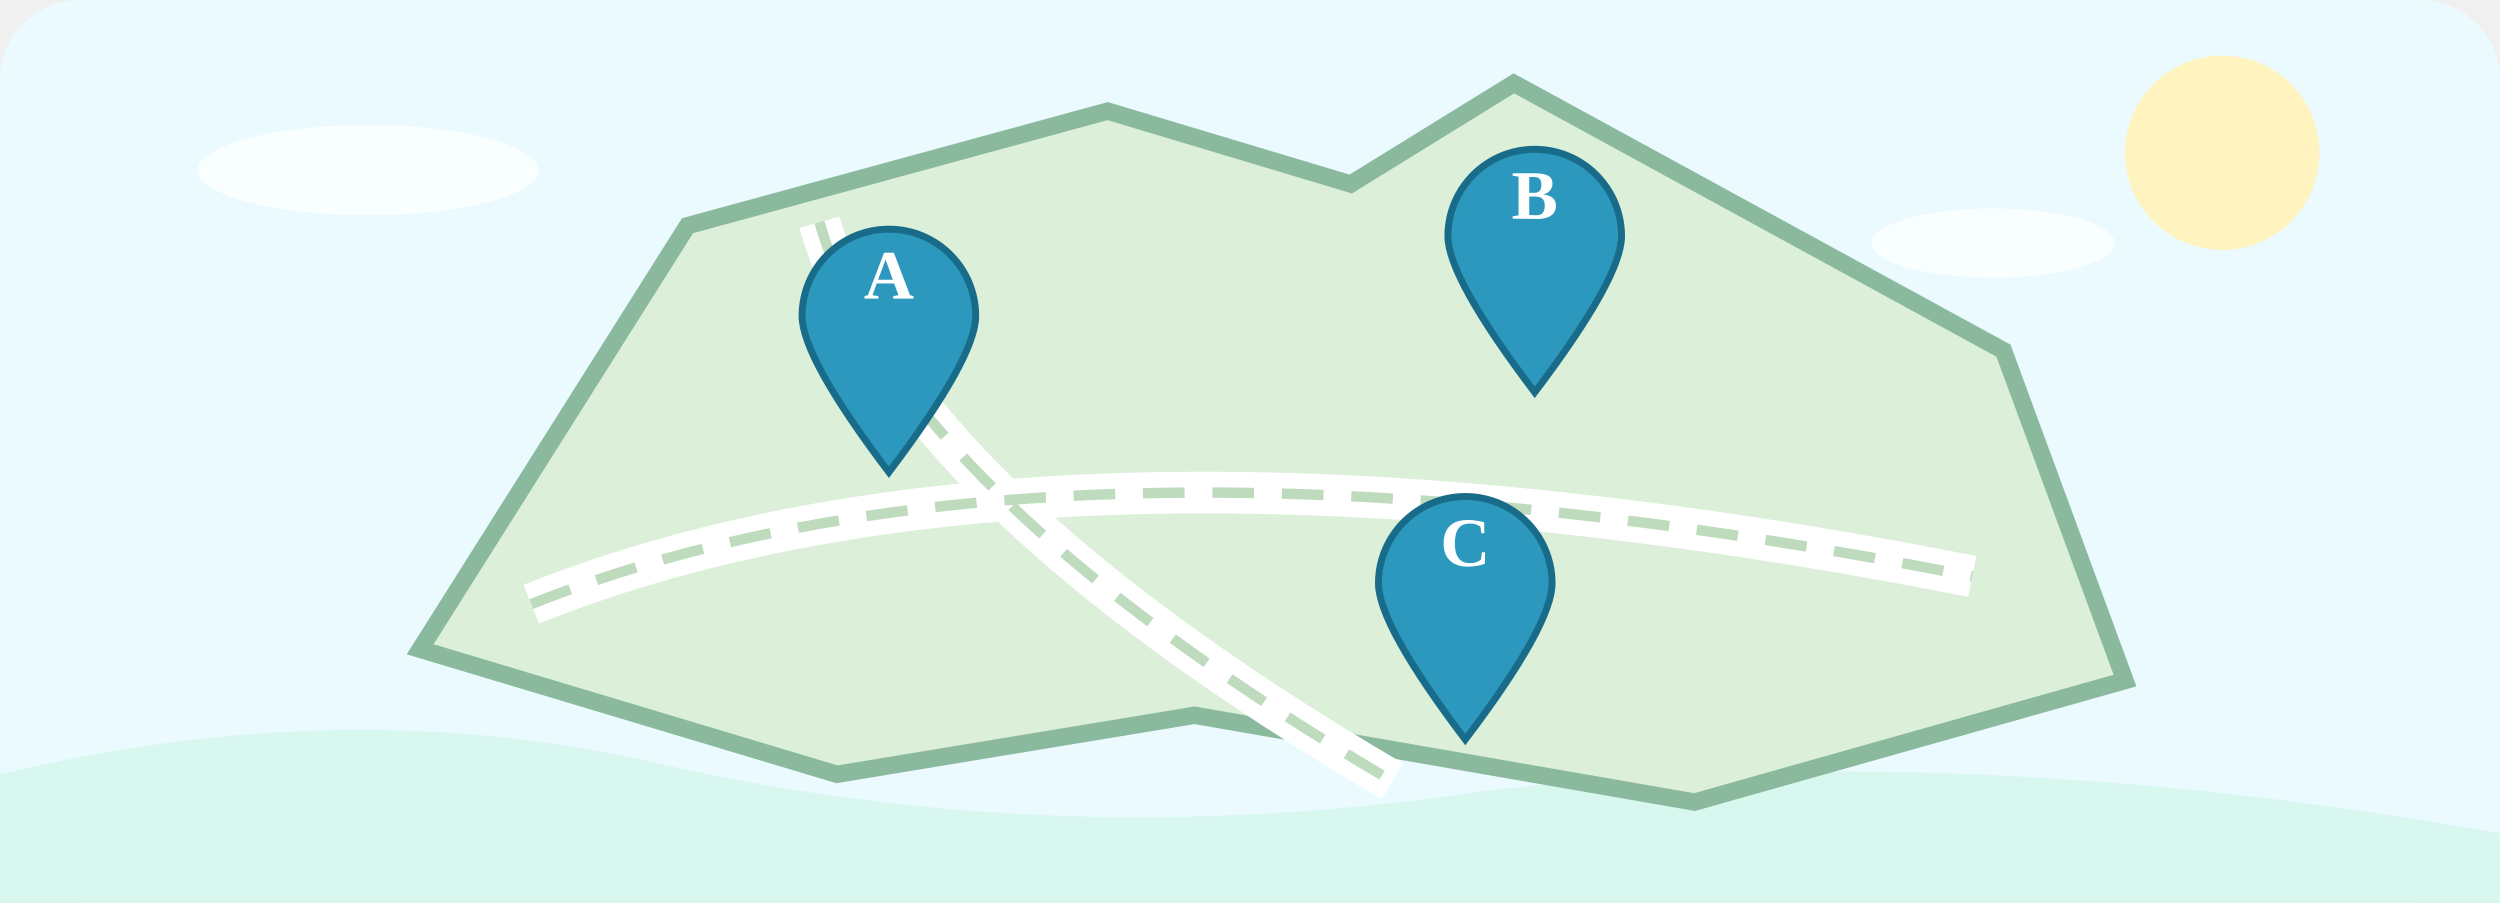
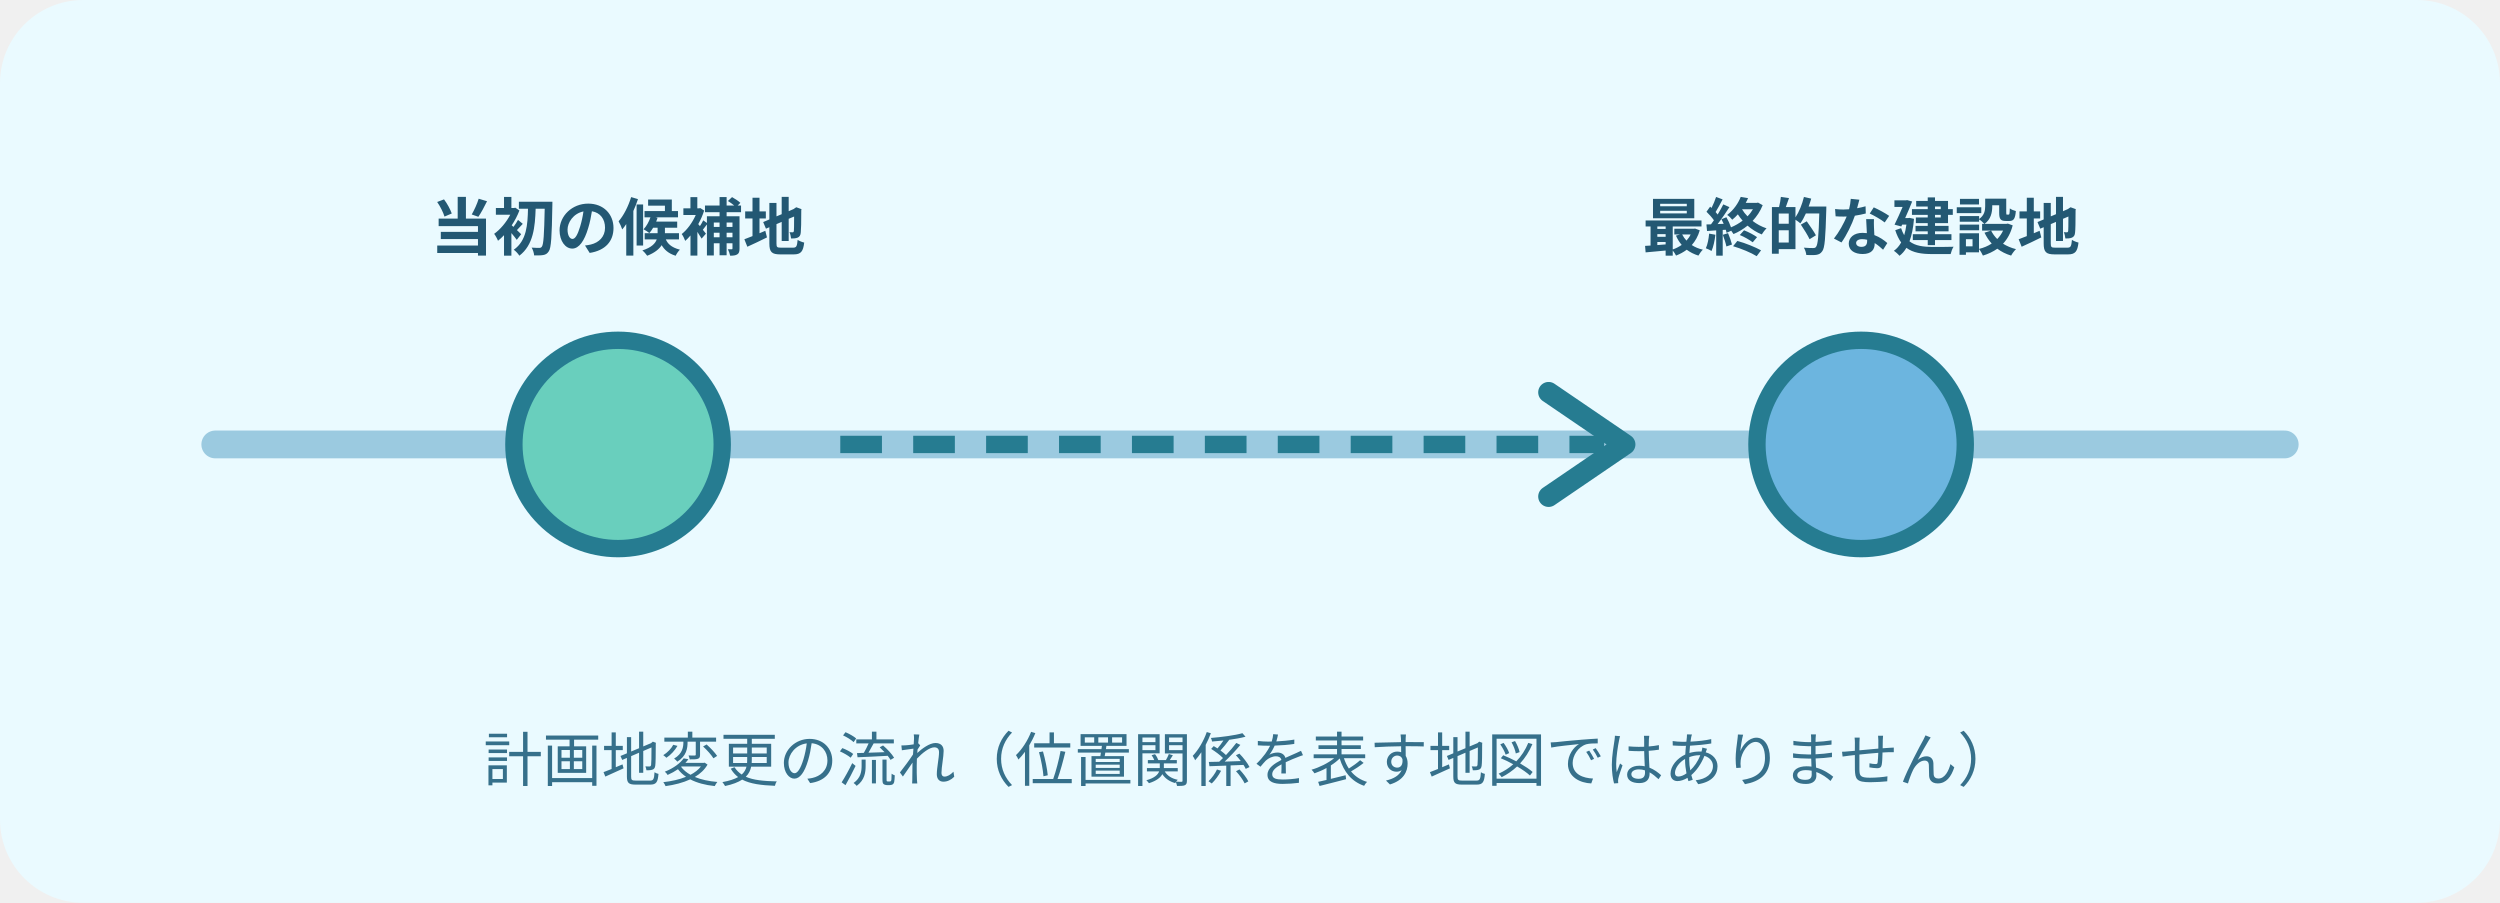
- <svg xmlns="http://www.w3.org/2000/svg" viewBox="0 0 720 260" role="img">
-   <rect width="720" height="260" rx="23" fill="#eafaff" />
-   <circle cx="640" cy="44" r="28" fill="#fff4bf" />
-   <path d="M0 223Q100 199 190 220Q305 246 426 228Q563 212 720 240V260H0Z" fill="#d8f7ee" />
-   <g fill="#fff" opacity=".7">
-     <ellipse cx="106" cy="49" rx="49" ry="13" />
-     <ellipse cx="574" cy="70" rx="35" ry="10" />
-   </g>
-   <path d="M121 187L198 65L319 32L389 53L436 24L577 101L612 196L488 231L344 206L241 223Z" fill="#dbefd9" stroke="#8ab99e" stroke-width="5" />
-   <path d="M153 174Q303 114 568 166M236 64Q258 141 401 225" fill="none" stroke="#fff" stroke-width="12" />
-   <path d="M153 174Q303 114 568 166M236 64Q258 141 401 225" fill="none" stroke="#bedcbd" stroke-width="3" stroke-dasharray="12 8" />
-   <g>
-     <path d="M256 136q-25-33-25-45a25 25 0 0150 0q0 12-25 45Z" fill="#2d98be" stroke="#186c8a" stroke-width="2" />
-     <text x="256" y="86" font-size="20" text-anchor="middle" font-weight="900" fill="#fff">A</text>
-     <path d="M442 113q-25-33-25-45a25 25 0 0150 0q0 12-25 45Z" fill="#2d98be" stroke="#186c8a" stroke-width="2" />
-     <text x="442" y="63" font-size="20" text-anchor="middle" font-weight="900" fill="#fff">B</text>
-     <path d="M422 213q-25-33-25-45a25 25 0 0150 0q0 12-25 45Z" fill="#2d98be" stroke="#186c8a" stroke-width="2" />
-     <text x="422" y="163" font-size="20" text-anchor="middle" font-weight="900" fill="#fff">C</text>
-   </g>
+ <svg xmlns="http://www.w3.org/2000/svg" viewBox="0 0 720 260">
+   <rect width="720" height="260" rx="24" fill="#eafaff" />
+   <path d="M62 128H658" stroke="#9bcae0" stroke-width="8" stroke-linecap="round" />
+   <circle cx="178" cy="128" r="30" fill="#69cfbd" stroke="#267c91" stroke-width="5" />
+   <circle cx="536" cy="128" r="30" fill="#6cb5df" stroke="#267c91" stroke-width="5" />
+   <path d="M242 128h220" stroke="#267c91" stroke-width="5" stroke-dasharray="12 9" />
+   <path d="m446 113 22 15-22 15" fill="none" stroke="#267c91" stroke-width="6" stroke-linecap="round" stroke-linejoin="round" />
+   <text x="178" y="72" font-size="18" font-family="sans-serif" font-weight="800" fill="#235873" text-anchor="middle">当初の候補地</text>
+   <text x="536" y="72" font-size="18" font-family="sans-serif" font-weight="800" fill="#235873" text-anchor="middle">最終的な建設地</text>
+   <text x="360" y="225" font-size="17" font-family="sans-serif" fill="#36708b" text-anchor="middle">計画地変更の流れ（位置関係を表す地図ではありません）</text>
</svg>
